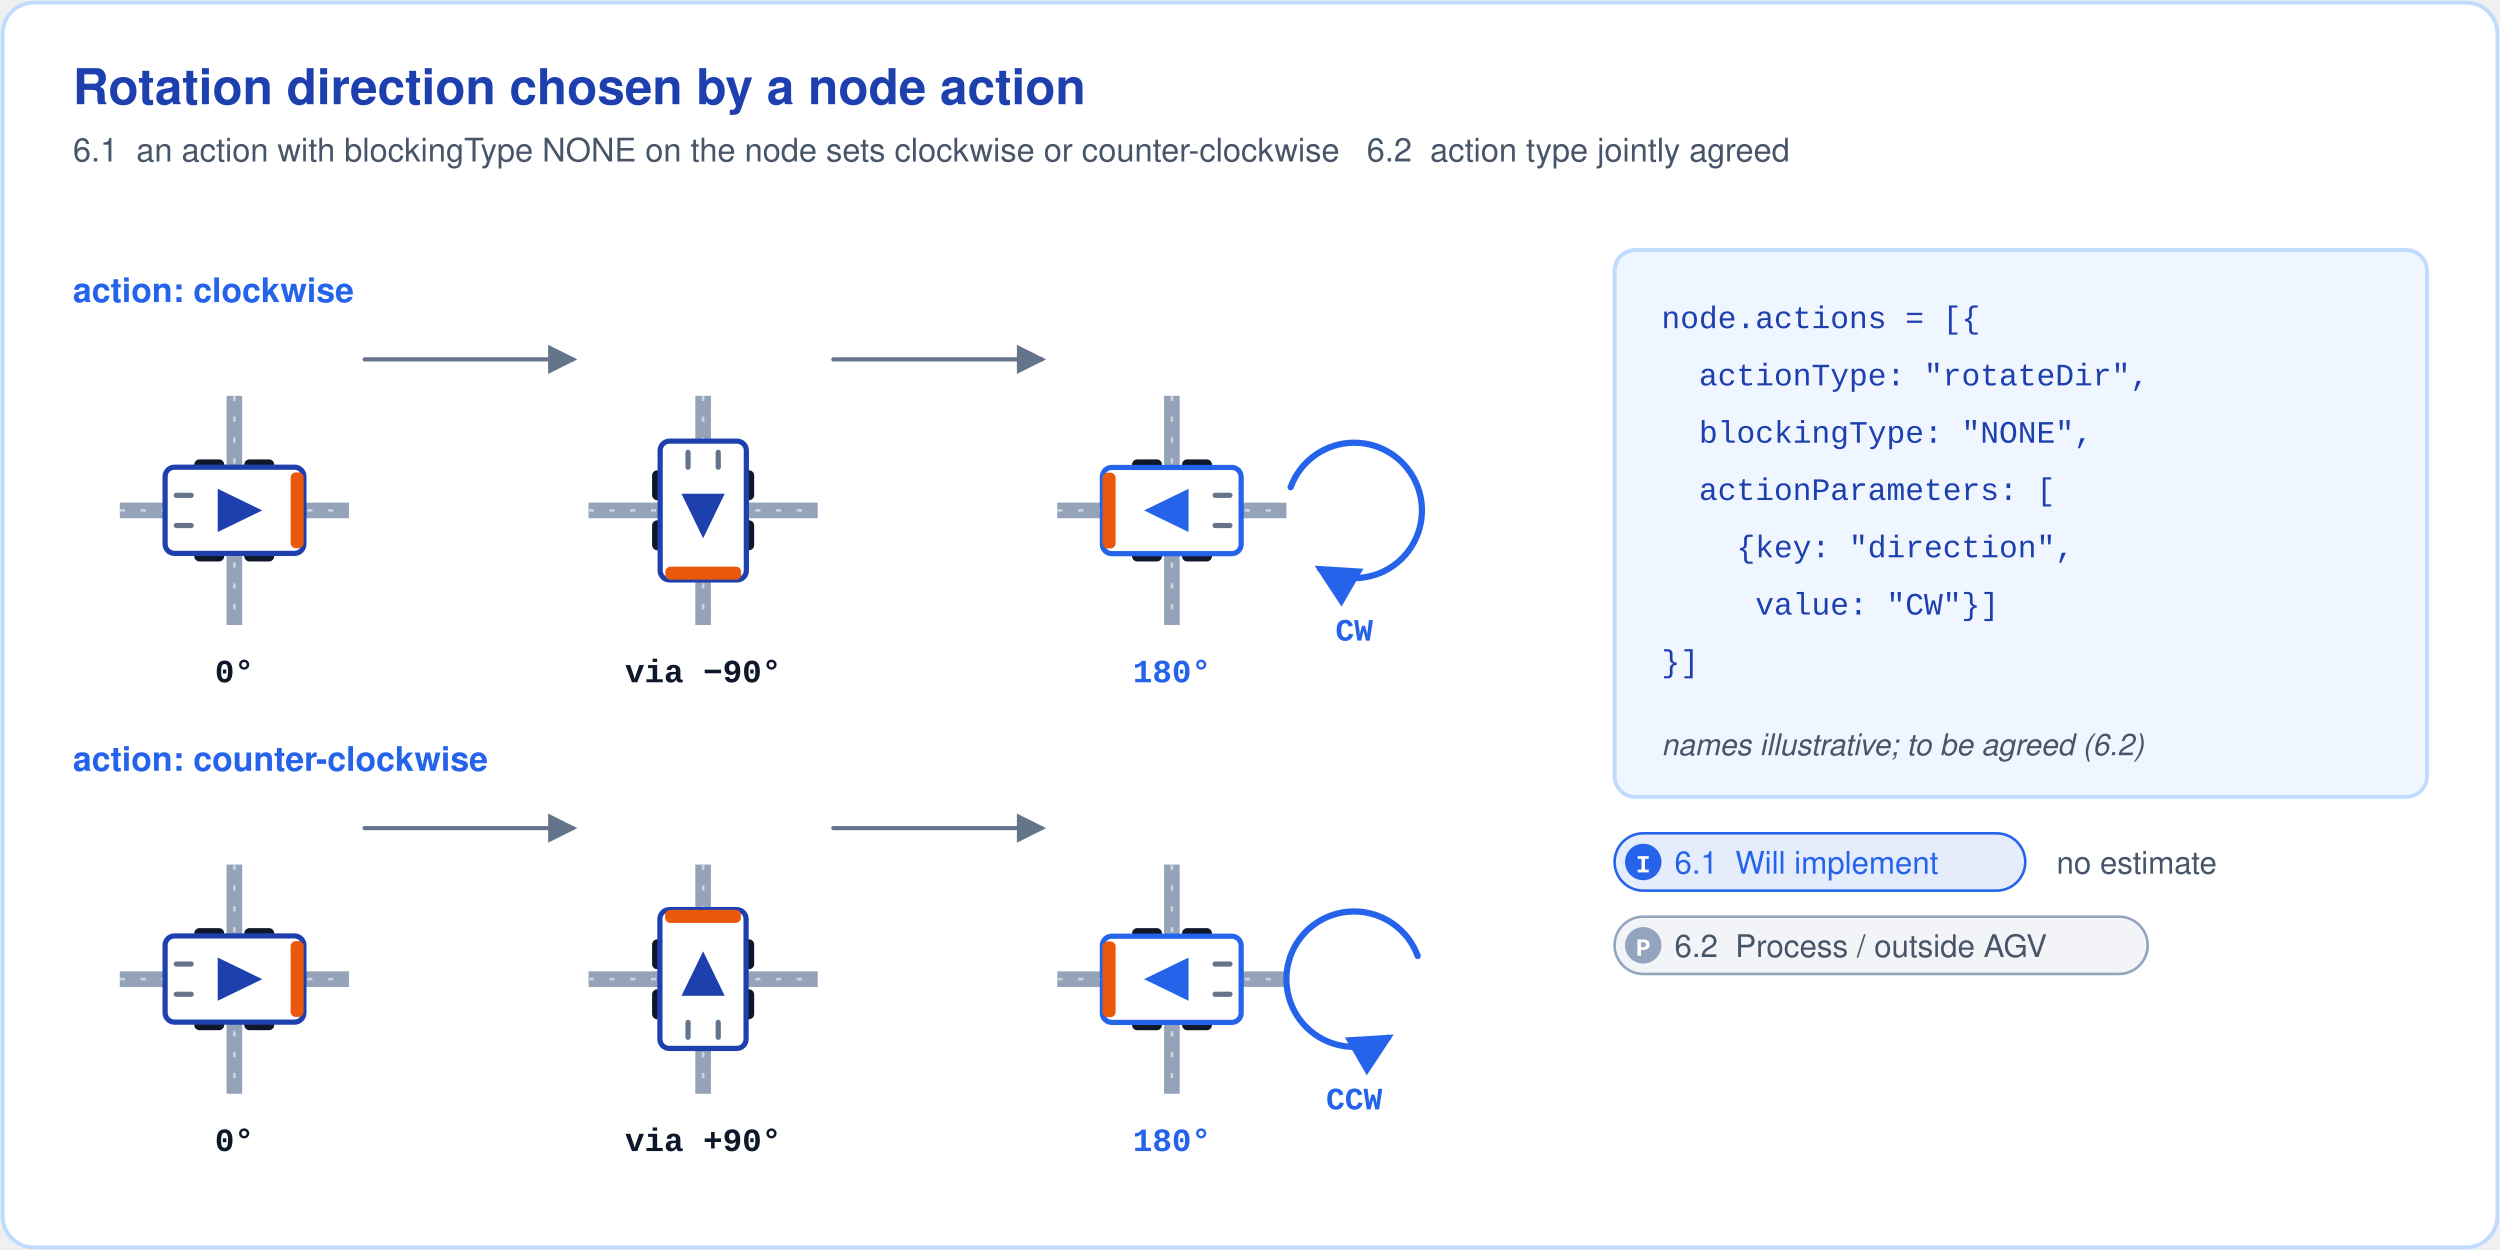
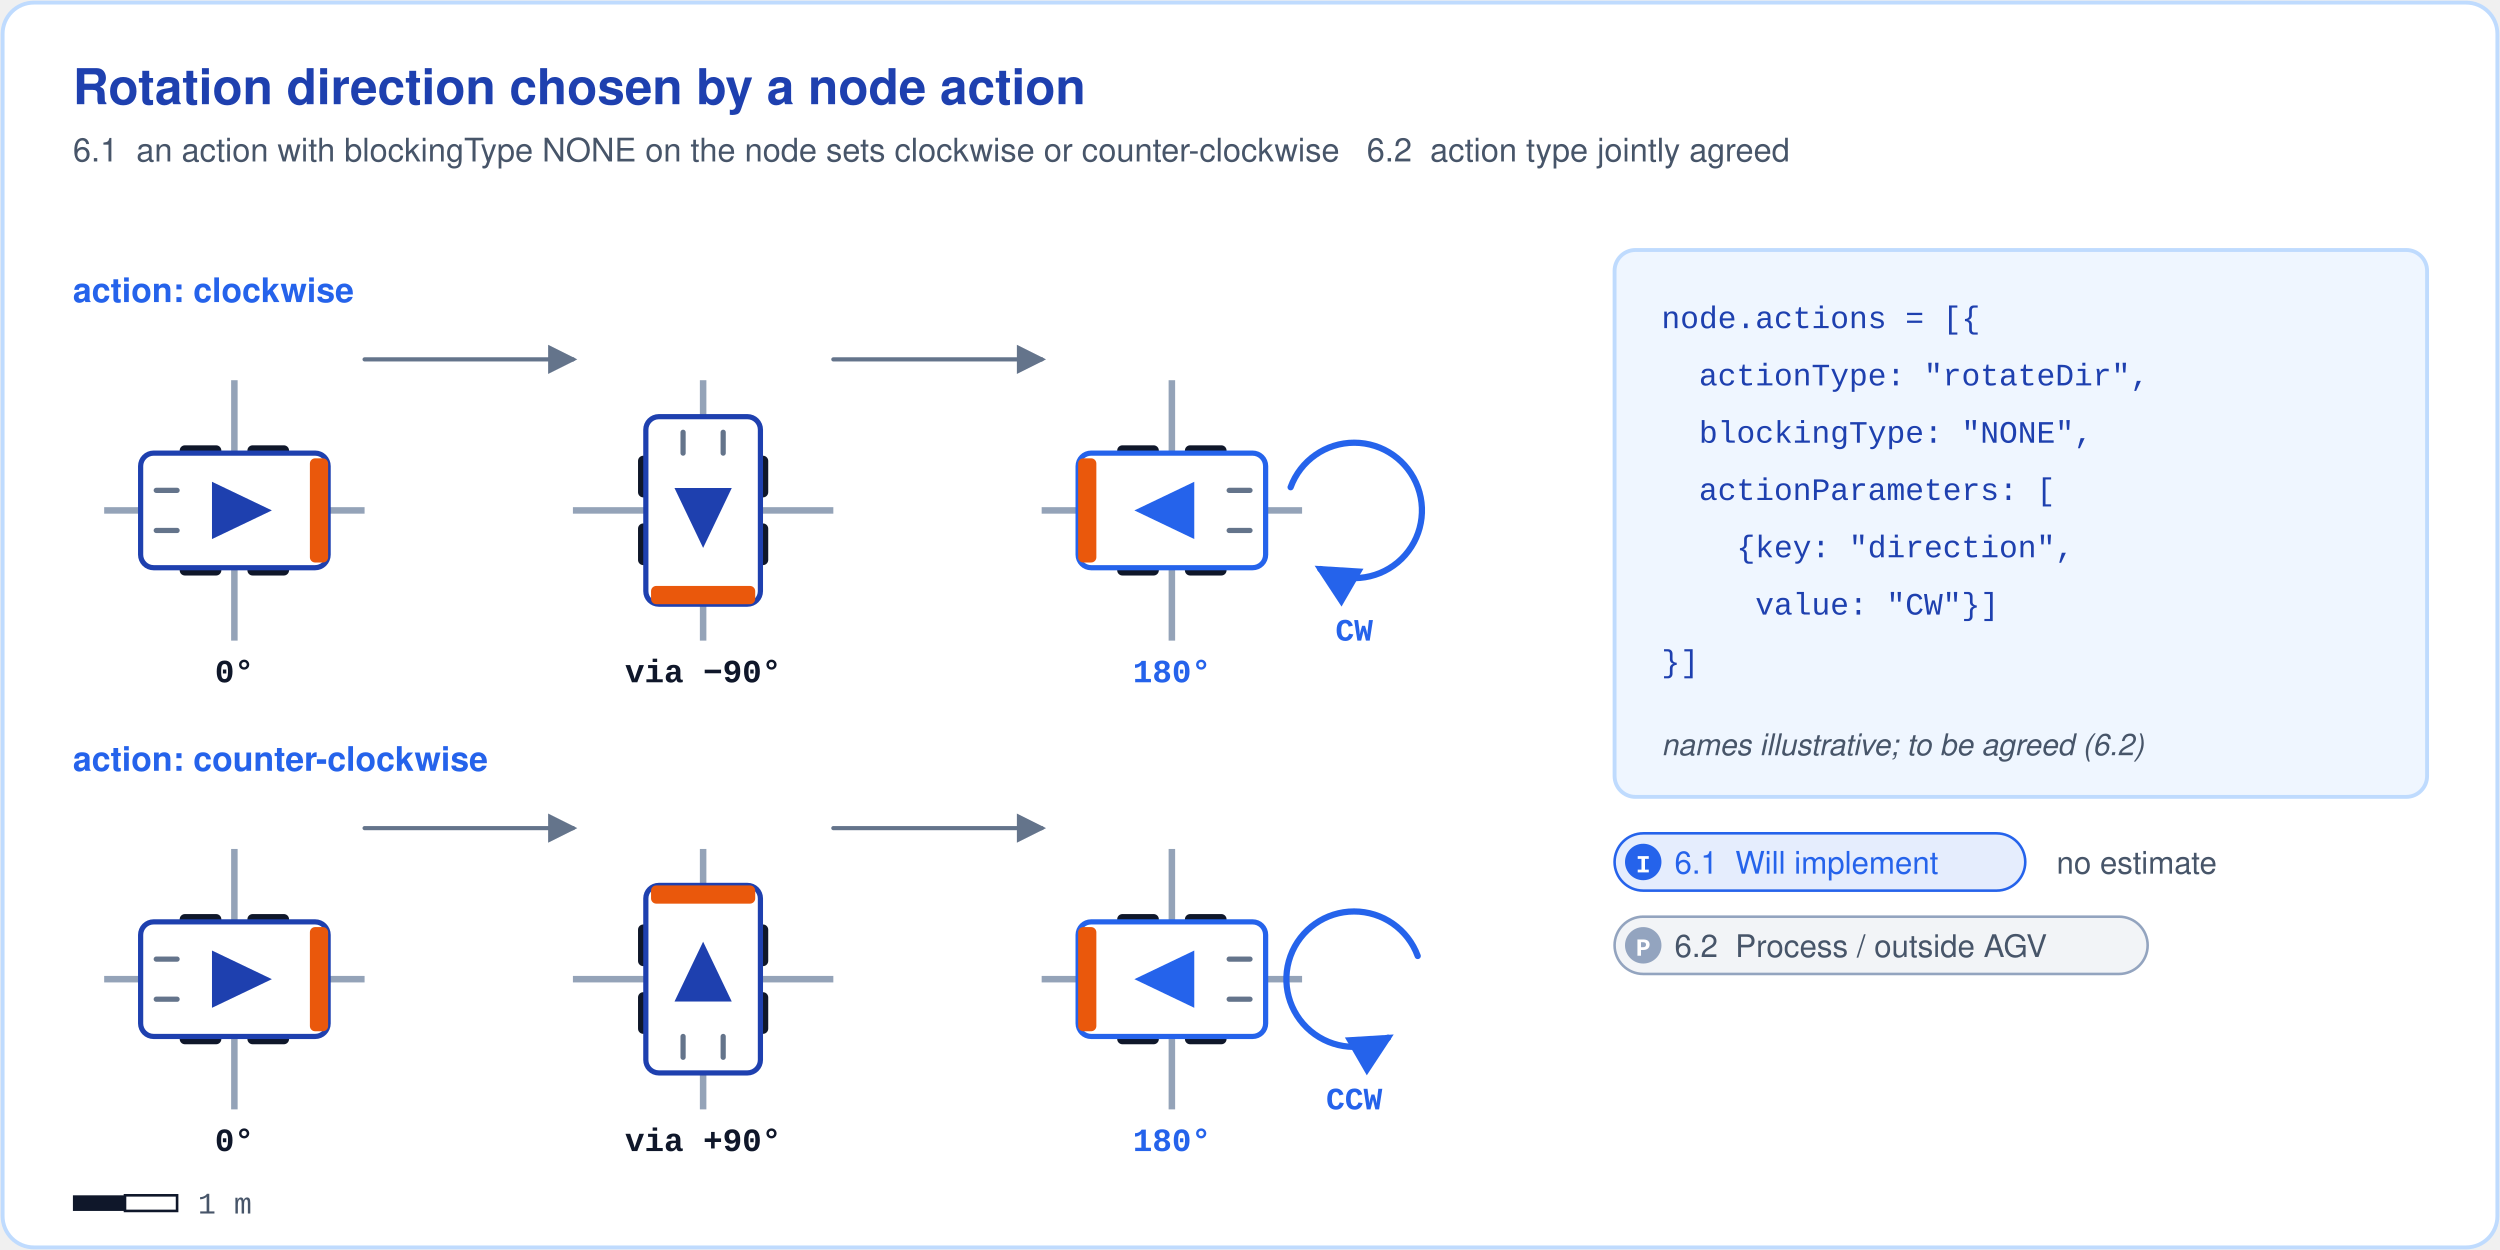
<svg xmlns="http://www.w3.org/2000/svg" width="960" height="480" viewBox="0 0 960 480" role="img" aria-label="Rotation direction chosen by a node action">
  <defs>
    <marker id="ah-primary" viewBox="0 0 10 10" refX="8.5" refY="5" markerWidth="7" markerHeight="7" orient="auto-start-reverse">
      <path d="M0,0 L10,5 L0,10 z" fill="#2563EB" />
    </marker>
    <marker id="ah-secondary" viewBox="0 0 10 10" refX="8.5" refY="5" markerWidth="7" markerHeight="7" orient="auto-start-reverse">
      <path d="M0,0 L10,5 L0,10 z" fill="#3B82F6" />
    </marker>
    <marker id="ah-accent" viewBox="0 0 10 10" refX="8.5" refY="5" markerWidth="7" markerHeight="7" orient="auto-start-reverse">
      <path d="M0,0 L10,5 L0,10 z" fill="#EA580C" />
    </marker>
    <marker id="ah-bg" viewBox="0 0 10 10" refX="8.5" refY="5" markerWidth="7" markerHeight="7" orient="auto-start-reverse">
      <path d="M0,0 L10,5 L0,10 z" fill="#EFF6FF" />
    </marker>
    <marker id="ah-fg" viewBox="0 0 10 10" refX="8.5" refY="5" markerWidth="7" markerHeight="7" orient="auto-start-reverse">
      <path d="M0,0 L10,5 L0,10 z" fill="#1E40AF" />
    </marker>
    <marker id="ah-card" viewBox="0 0 10 10" refX="8.5" refY="5" markerWidth="7" markerHeight="7" orient="auto-start-reverse">
      <path d="M0,0 L10,5 L0,10 z" fill="#FFFFFF" />
    </marker>
    <marker id="ah-muted" viewBox="0 0 10 10" refX="8.5" refY="5" markerWidth="7" markerHeight="7" orient="auto-start-reverse">
      <path d="M0,0 L10,5 L0,10 z" fill="#E9EFF8" />
    </marker>
    <marker id="ah-mutedfg" viewBox="0 0 10 10" refX="8.5" refY="5" markerWidth="7" markerHeight="7" orient="auto-start-reverse">
      <path d="M0,0 L10,5 L0,10 z" fill="#475569" />
    </marker>
    <marker id="ah-border" viewBox="0 0 10 10" refX="8.5" refY="5" markerWidth="7" markerHeight="7" orient="auto-start-reverse">
      <path d="M0,0 L10,5 L0,10 z" fill="#BFDBFE" />
    </marker>
    <marker id="ah-red" viewBox="0 0 10 10" refX="8.5" refY="5" markerWidth="7" markerHeight="7" orient="auto-start-reverse">
      <path d="M0,0 L10,5 L0,10 z" fill="#DC2626" />
    </marker>
    <marker id="ah-green" viewBox="0 0 10 10" refX="8.5" refY="5" markerWidth="7" markerHeight="7" orient="auto-start-reverse">
      <path d="M0,0 L10,5 L0,10 z" fill="#15803D" />
    </marker>
    <marker id="ah-teal" viewBox="0 0 10 10" refX="8.5" refY="5" markerWidth="7" markerHeight="7" orient="auto-start-reverse">
      <path d="M0,0 L10,5 L0,10 z" fill="#0E7490" />
    </marker>
    <marker id="ah-slate" viewBox="0 0 10 10" refX="8.5" refY="5" markerWidth="7" markerHeight="7" orient="auto-start-reverse">
      <path d="M0,0 L10,5 L0,10 z" fill="#64748B" />
    </marker>
    <marker id="ah-ink" viewBox="0 0 10 10" refX="8.5" refY="5" markerWidth="7" markerHeight="7" orient="auto-start-reverse">
      <path d="M0,0 L10,5 L0,10 z" fill="#0F172A" />
    </marker>
    <marker id="ah-tape" viewBox="0 0 10 10" refX="8.5" refY="5" markerWidth="7" markerHeight="7" orient="auto-start-reverse">
      <path d="M0,0 L10,5 L0,10 z" fill="#94A3B8" />
    </marker>
    <pattern id="hatch-red" width="8" height="8" patternUnits="userSpaceOnUse" patternTransform="rotate(45)">
      <rect width="8" height="8" fill="#DC2626" opacity="0.08" />
      <line x1="0" y1="0" x2="0" y2="8" stroke="#DC2626" stroke-width="2" opacity="0.35" />
    </pattern>
  </defs>
  <rect x="1" y="1" width="958" height="478" rx="12" fill="#FFFFFF" stroke="#BFDBFE" stroke-width="1.5" />
  <text x="28" y="40" font-family="'IBM Plex Sans', 'Segoe UI', Helvetica, Arial, sans-serif" font-size="19" font-weight="600" fill="#1E40AF" text-anchor="start" style="white-space:pre" xml:space="preserve">Rotation direction chosen by a node action</text>
  <text x="28" y="62" font-family="'IBM Plex Sans', 'Segoe UI', Helvetica, Arial, sans-serif" font-size="12.5" font-weight="400" fill="#475569" text-anchor="start" style="white-space:pre" xml:space="preserve">6.1  an action with blockingType NONE on the node sets clockwise or counter-clockwise   6.2  action type jointly agreed</text>
  <text x="28" y="116" font-family="'IBM Plex Sans', 'Segoe UI', Helvetica, Arial, sans-serif" font-size="13" font-weight="600" fill="#2563EB" text-anchor="start" style="white-space:pre" xml:space="preserve">action: clockwise</text>
-   <line x1="46" y1="196" x2="134" y2="196" stroke="#94A3B8" stroke-width="6" stroke-linecap="butt" />
-   <line x1="46" y1="196" x2="134" y2="196" stroke="#CBD5E1" stroke-width="1" stroke-linecap="butt" stroke-dasharray="2 6" />
-   <line x1="90" y1="152" x2="90" y2="240" stroke="#94A3B8" stroke-width="6" stroke-linecap="butt" />
-   <line x1="90" y1="152" x2="90" y2="240" stroke="#CBD5E1" stroke-width="1" stroke-linecap="butt" stroke-dasharray="2 6" />
+   <line x1="40" y1="196" x2="140" y2="196" stroke="#94A3B8" stroke-width="2.5" stroke-linecap="butt" />
+   <line x1="90" y1="146" x2="90" y2="246" stroke="#94A3B8" stroke-width="2.5" stroke-linecap="butt" />
  <circle cx="90" cy="196" r="4" fill="#1E40AF" stroke="#1E40AF" stroke-width="2" />
  <g transform="translate(90 196) rotate(0)">
-     <rect x="-15.4" y="-19.6" width="11.5" height="6" rx="2" fill="#0F172A" />
-     <rect x="-15.4" y="13.6" width="11.5" height="6" rx="2" fill="#0F172A" />
-     <rect x="3.8" y="-19.6" width="11.5" height="6" rx="2" fill="#0F172A" />
-     <rect x="3.8" y="13.6" width="11.5" height="6" rx="2" fill="#0F172A" />
-     <rect x="-26.6" y="-16.6" width="53.3" height="33.1" rx="3.6" fill="#FFFFFF" stroke="#1E40AF" stroke-width="2" />
-     <line x1="-22.3" y1="-5.8" x2="-16.6" y2="-5.8" stroke="#64748B" stroke-width="2" stroke-linecap="round" />
-     <line x1="-22.3" y1="5.8" x2="-16.6" y2="5.8" stroke="#64748B" stroke-width="2" stroke-linecap="round" />
-     <rect x="21.6" y="-14.6" width="5" height="29.1" rx="2" fill="#EA580C" />
-     <path d="M -6.4 -8.3 L 10.7 0 L -6.4 8.3 Z" fill="#1E40AF" />
+     <rect x="-21" y="-25" width="16" height="6" rx="2" fill="#0F172A" />
+     <rect x="-21" y="19" width="16" height="6" rx="2" fill="#0F172A" />
+     <rect x="5" y="-25" width="16" height="6" rx="2" fill="#0F172A" />
+     <rect x="5" y="19" width="16" height="6" rx="2" fill="#0F172A" />
+     <rect x="-36" y="-22" width="72" height="44" rx="5" fill="#FFFFFF" stroke="#1E40AF" stroke-width="2" />
+     <line x1="-30" y1="-7.7" x2="-22" y2="-7.7" stroke="#64748B" stroke-width="2" stroke-linecap="round" />
+     <line x1="-30" y1="7.7" x2="-22" y2="7.7" stroke="#64748B" stroke-width="2" stroke-linecap="round" />
+     <rect x="29" y="-20" width="7" height="40" rx="2" fill="#EA580C" />
+     <path d="M -8.6 -11 L 14.4 0 L -8.6 11 Z" fill="#1E40AF" />
  </g>
  <text x="90" y="262" font-family="'JetBrains Mono', Consolas, 'Courier New', monospace" font-size="12.5" font-weight="600" fill="#0F172A" text-anchor="middle" style="white-space:pre" xml:space="preserve">0°</text>
-   <line x1="226" y1="196" x2="314" y2="196" stroke="#94A3B8" stroke-width="6" stroke-linecap="butt" />
-   <line x1="226" y1="196" x2="314" y2="196" stroke="#CBD5E1" stroke-width="1" stroke-linecap="butt" stroke-dasharray="2 6" />
-   <line x1="270" y1="152" x2="270" y2="240" stroke="#94A3B8" stroke-width="6" stroke-linecap="butt" />
-   <line x1="270" y1="152" x2="270" y2="240" stroke="#CBD5E1" stroke-width="1" stroke-linecap="butt" stroke-dasharray="2 6" />
+   <line x1="220" y1="196" x2="320" y2="196" stroke="#94A3B8" stroke-width="2.5" stroke-linecap="butt" />
+   <line x1="270" y1="146" x2="270" y2="246" stroke="#94A3B8" stroke-width="2.5" stroke-linecap="butt" />
  <circle cx="270" cy="196" r="4" fill="#1E40AF" stroke="#1E40AF" stroke-width="2" />
  <g transform="translate(270 196) rotate(90)">
-     <rect x="-15.4" y="-19.6" width="11.5" height="6" rx="2" fill="#0F172A" />
-     <rect x="-15.4" y="13.6" width="11.5" height="6" rx="2" fill="#0F172A" />
-     <rect x="3.8" y="-19.6" width="11.5" height="6" rx="2" fill="#0F172A" />
-     <rect x="3.8" y="13.6" width="11.5" height="6" rx="2" fill="#0F172A" />
-     <rect x="-26.6" y="-16.6" width="53.3" height="33.1" rx="3.6" fill="#FFFFFF" stroke="#1E40AF" stroke-width="2" />
-     <line x1="-22.3" y1="-5.8" x2="-16.6" y2="-5.8" stroke="#64748B" stroke-width="2" stroke-linecap="round" />
-     <line x1="-22.3" y1="5.8" x2="-16.6" y2="5.8" stroke="#64748B" stroke-width="2" stroke-linecap="round" />
-     <rect x="21.6" y="-14.6" width="5" height="29.1" rx="2" fill="#EA580C" />
-     <path d="M -6.4 -8.3 L 10.7 0 L -6.4 8.3 Z" fill="#1E40AF" />
+     <rect x="-21" y="-25" width="16" height="6" rx="2" fill="#0F172A" />
+     <rect x="-21" y="19" width="16" height="6" rx="2" fill="#0F172A" />
+     <rect x="5" y="-25" width="16" height="6" rx="2" fill="#0F172A" />
+     <rect x="5" y="19" width="16" height="6" rx="2" fill="#0F172A" />
+     <rect x="-36" y="-22" width="72" height="44" rx="5" fill="#FFFFFF" stroke="#1E40AF" stroke-width="2" />
+     <line x1="-30" y1="-7.7" x2="-22" y2="-7.7" stroke="#64748B" stroke-width="2" stroke-linecap="round" />
+     <line x1="-30" y1="7.7" x2="-22" y2="7.7" stroke="#64748B" stroke-width="2" stroke-linecap="round" />
+     <rect x="29" y="-20" width="7" height="40" rx="2" fill="#EA580C" />
+     <path d="M -8.6 -11 L 14.4 0 L -8.6 11 Z" fill="#1E40AF" />
  </g>
  <text x="270" y="262" font-family="'JetBrains Mono', Consolas, 'Courier New', monospace" font-size="12.5" font-weight="600" fill="#0F172A" text-anchor="middle" style="white-space:pre" xml:space="preserve">via −90°</text>
  <line x1="140" y1="138" x2="220" y2="138" stroke="#64748B" stroke-width="1.6" stroke-linecap="round" marker-end="url(#ah-slate)" />
-   <line x1="406" y1="196" x2="494" y2="196" stroke="#94A3B8" stroke-width="6" stroke-linecap="butt" />
-   <line x1="406" y1="196" x2="494" y2="196" stroke="#CBD5E1" stroke-width="1" stroke-linecap="butt" stroke-dasharray="2 6" />
-   <line x1="450" y1="152" x2="450" y2="240" stroke="#94A3B8" stroke-width="6" stroke-linecap="butt" />
-   <line x1="450" y1="152" x2="450" y2="240" stroke="#CBD5E1" stroke-width="1" stroke-linecap="butt" stroke-dasharray="2 6" />
+   <line x1="400" y1="196" x2="500" y2="196" stroke="#94A3B8" stroke-width="2.5" stroke-linecap="butt" />
+   <line x1="450" y1="146" x2="450" y2="246" stroke="#94A3B8" stroke-width="2.5" stroke-linecap="butt" />
  <circle cx="450" cy="196" r="4" fill="#1E40AF" stroke="#1E40AF" stroke-width="2" />
  <g transform="translate(450 196) rotate(180)">
-     <rect x="-15.4" y="-19.6" width="11.5" height="6" rx="2" fill="#0F172A" />
-     <rect x="-15.4" y="13.6" width="11.5" height="6" rx="2" fill="#0F172A" />
-     <rect x="3.8" y="-19.6" width="11.5" height="6" rx="2" fill="#0F172A" />
-     <rect x="3.8" y="13.6" width="11.5" height="6" rx="2" fill="#0F172A" />
-     <rect x="-26.6" y="-16.6" width="53.3" height="33.1" rx="3.6" fill="#FFFFFF" stroke="#2563EB" stroke-width="2" />
-     <line x1="-22.3" y1="-5.8" x2="-16.6" y2="-5.8" stroke="#64748B" stroke-width="2" stroke-linecap="round" />
-     <line x1="-22.3" y1="5.8" x2="-16.6" y2="5.8" stroke="#64748B" stroke-width="2" stroke-linecap="round" />
-     <rect x="21.6" y="-14.6" width="5" height="29.1" rx="2" fill="#EA580C" />
-     <path d="M -6.4 -8.3 L 10.7 0 L -6.4 8.3 Z" fill="#2563EB" />
+     <rect x="-21" y="-25" width="16" height="6" rx="2" fill="#0F172A" />
+     <rect x="-21" y="19" width="16" height="6" rx="2" fill="#0F172A" />
+     <rect x="5" y="-25" width="16" height="6" rx="2" fill="#0F172A" />
+     <rect x="5" y="19" width="16" height="6" rx="2" fill="#0F172A" />
+     <rect x="-36" y="-22" width="72" height="44" rx="5" fill="#FFFFFF" stroke="#2563EB" stroke-width="2" />
+     <line x1="-30" y1="-7.7" x2="-22" y2="-7.7" stroke="#64748B" stroke-width="2" stroke-linecap="round" />
+     <line x1="-30" y1="7.7" x2="-22" y2="7.7" stroke="#64748B" stroke-width="2" stroke-linecap="round" />
+     <rect x="29" y="-20" width="7" height="40" rx="2" fill="#EA580C" />
+     <path d="M -8.6 -11 L 14.4 0 L -8.6 11 Z" fill="#2563EB" />
  </g>
  <text x="450" y="262" font-family="'JetBrains Mono', Consolas, 'Courier New', monospace" font-size="12.5" font-weight="600" fill="#2563EB" text-anchor="middle" style="white-space:pre" xml:space="preserve">180°</text>
  <line x1="320" y1="138" x2="400" y2="138" stroke="#64748B" stroke-width="1.6" stroke-linecap="round" marker-end="url(#ah-slate)" />
  <path d="M 495.6 187.1 A 26 26 0 1 1 507 218.5" fill="none" stroke="#2563EB" stroke-width="2.4" stroke-linecap="round" stroke-linejoin="round" marker-end="url(#ah-primary)" />
  <text x="520" y="246" font-family="'JetBrains Mono', Consolas, 'Courier New', monospace" font-size="12" font-weight="600" fill="#2563EB" text-anchor="middle" style="white-space:pre" xml:space="preserve">CW</text>
  <text x="28" y="296" font-family="'IBM Plex Sans', 'Segoe UI', Helvetica, Arial, sans-serif" font-size="13" font-weight="600" fill="#2563EB" text-anchor="start" style="white-space:pre" xml:space="preserve">action: counter-clockwise</text>
-   <line x1="46" y1="376" x2="134" y2="376" stroke="#94A3B8" stroke-width="6" stroke-linecap="butt" />
-   <line x1="46" y1="376" x2="134" y2="376" stroke="#CBD5E1" stroke-width="1" stroke-linecap="butt" stroke-dasharray="2 6" />
-   <line x1="90" y1="332" x2="90" y2="420" stroke="#94A3B8" stroke-width="6" stroke-linecap="butt" />
-   <line x1="90" y1="332" x2="90" y2="420" stroke="#CBD5E1" stroke-width="1" stroke-linecap="butt" stroke-dasharray="2 6" />
+   <line x1="40" y1="376" x2="140" y2="376" stroke="#94A3B8" stroke-width="2.5" stroke-linecap="butt" />
+   <line x1="90" y1="326" x2="90" y2="426" stroke="#94A3B8" stroke-width="2.5" stroke-linecap="butt" />
  <circle cx="90" cy="376" r="4" fill="#1E40AF" stroke="#1E40AF" stroke-width="2" />
  <g transform="translate(90 376) rotate(0)">
-     <rect x="-15.4" y="-19.6" width="11.5" height="6" rx="2" fill="#0F172A" />
-     <rect x="-15.4" y="13.6" width="11.5" height="6" rx="2" fill="#0F172A" />
-     <rect x="3.8" y="-19.6" width="11.5" height="6" rx="2" fill="#0F172A" />
-     <rect x="3.8" y="13.6" width="11.5" height="6" rx="2" fill="#0F172A" />
-     <rect x="-26.6" y="-16.6" width="53.3" height="33.1" rx="3.6" fill="#FFFFFF" stroke="#1E40AF" stroke-width="2" />
-     <line x1="-22.3" y1="-5.8" x2="-16.6" y2="-5.8" stroke="#64748B" stroke-width="2" stroke-linecap="round" />
-     <line x1="-22.3" y1="5.8" x2="-16.6" y2="5.8" stroke="#64748B" stroke-width="2" stroke-linecap="round" />
-     <rect x="21.6" y="-14.6" width="5" height="29.1" rx="2" fill="#EA580C" />
-     <path d="M -6.4 -8.3 L 10.7 0 L -6.4 8.3 Z" fill="#1E40AF" />
+     <rect x="-21" y="-25" width="16" height="6" rx="2" fill="#0F172A" />
+     <rect x="-21" y="19" width="16" height="6" rx="2" fill="#0F172A" />
+     <rect x="5" y="-25" width="16" height="6" rx="2" fill="#0F172A" />
+     <rect x="5" y="19" width="16" height="6" rx="2" fill="#0F172A" />
+     <rect x="-36" y="-22" width="72" height="44" rx="5" fill="#FFFFFF" stroke="#1E40AF" stroke-width="2" />
+     <line x1="-30" y1="-7.7" x2="-22" y2="-7.7" stroke="#64748B" stroke-width="2" stroke-linecap="round" />
+     <line x1="-30" y1="7.7" x2="-22" y2="7.7" stroke="#64748B" stroke-width="2" stroke-linecap="round" />
+     <rect x="29" y="-20" width="7" height="40" rx="2" fill="#EA580C" />
+     <path d="M -8.6 -11 L 14.4 0 L -8.6 11 Z" fill="#1E40AF" />
  </g>
  <text x="90" y="442" font-family="'JetBrains Mono', Consolas, 'Courier New', monospace" font-size="12.5" font-weight="600" fill="#0F172A" text-anchor="middle" style="white-space:pre" xml:space="preserve">0°</text>
-   <line x1="226" y1="376" x2="314" y2="376" stroke="#94A3B8" stroke-width="6" stroke-linecap="butt" />
-   <line x1="226" y1="376" x2="314" y2="376" stroke="#CBD5E1" stroke-width="1" stroke-linecap="butt" stroke-dasharray="2 6" />
-   <line x1="270" y1="332" x2="270" y2="420" stroke="#94A3B8" stroke-width="6" stroke-linecap="butt" />
-   <line x1="270" y1="332" x2="270" y2="420" stroke="#CBD5E1" stroke-width="1" stroke-linecap="butt" stroke-dasharray="2 6" />
+   <line x1="220" y1="376" x2="320" y2="376" stroke="#94A3B8" stroke-width="2.5" stroke-linecap="butt" />
+   <line x1="270" y1="326" x2="270" y2="426" stroke="#94A3B8" stroke-width="2.5" stroke-linecap="butt" />
  <circle cx="270" cy="376" r="4" fill="#1E40AF" stroke="#1E40AF" stroke-width="2" />
  <g transform="translate(270 376) rotate(-90)">
-     <rect x="-15.4" y="-19.6" width="11.5" height="6" rx="2" fill="#0F172A" />
-     <rect x="-15.4" y="13.6" width="11.5" height="6" rx="2" fill="#0F172A" />
-     <rect x="3.8" y="-19.6" width="11.5" height="6" rx="2" fill="#0F172A" />
-     <rect x="3.8" y="13.6" width="11.5" height="6" rx="2" fill="#0F172A" />
-     <rect x="-26.6" y="-16.6" width="53.3" height="33.1" rx="3.6" fill="#FFFFFF" stroke="#1E40AF" stroke-width="2" />
-     <line x1="-22.3" y1="-5.8" x2="-16.6" y2="-5.8" stroke="#64748B" stroke-width="2" stroke-linecap="round" />
-     <line x1="-22.3" y1="5.8" x2="-16.6" y2="5.8" stroke="#64748B" stroke-width="2" stroke-linecap="round" />
-     <rect x="21.6" y="-14.6" width="5" height="29.1" rx="2" fill="#EA580C" />
-     <path d="M -6.4 -8.3 L 10.7 0 L -6.4 8.3 Z" fill="#1E40AF" />
+     <rect x="-21" y="-25" width="16" height="6" rx="2" fill="#0F172A" />
+     <rect x="-21" y="19" width="16" height="6" rx="2" fill="#0F172A" />
+     <rect x="5" y="-25" width="16" height="6" rx="2" fill="#0F172A" />
+     <rect x="5" y="19" width="16" height="6" rx="2" fill="#0F172A" />
+     <rect x="-36" y="-22" width="72" height="44" rx="5" fill="#FFFFFF" stroke="#1E40AF" stroke-width="2" />
+     <line x1="-30" y1="-7.7" x2="-22" y2="-7.7" stroke="#64748B" stroke-width="2" stroke-linecap="round" />
+     <line x1="-30" y1="7.7" x2="-22" y2="7.7" stroke="#64748B" stroke-width="2" stroke-linecap="round" />
+     <rect x="29" y="-20" width="7" height="40" rx="2" fill="#EA580C" />
+     <path d="M -8.6 -11 L 14.4 0 L -8.6 11 Z" fill="#1E40AF" />
  </g>
  <text x="270" y="442" font-family="'JetBrains Mono', Consolas, 'Courier New', monospace" font-size="12.5" font-weight="600" fill="#0F172A" text-anchor="middle" style="white-space:pre" xml:space="preserve">via +90°</text>
  <line x1="140" y1="318" x2="220" y2="318" stroke="#64748B" stroke-width="1.6" stroke-linecap="round" marker-end="url(#ah-slate)" />
-   <line x1="406" y1="376" x2="494" y2="376" stroke="#94A3B8" stroke-width="6" stroke-linecap="butt" />
-   <line x1="406" y1="376" x2="494" y2="376" stroke="#CBD5E1" stroke-width="1" stroke-linecap="butt" stroke-dasharray="2 6" />
-   <line x1="450" y1="332" x2="450" y2="420" stroke="#94A3B8" stroke-width="6" stroke-linecap="butt" />
-   <line x1="450" y1="332" x2="450" y2="420" stroke="#CBD5E1" stroke-width="1" stroke-linecap="butt" stroke-dasharray="2 6" />
+   <line x1="400" y1="376" x2="500" y2="376" stroke="#94A3B8" stroke-width="2.5" stroke-linecap="butt" />
+   <line x1="450" y1="326" x2="450" y2="426" stroke="#94A3B8" stroke-width="2.5" stroke-linecap="butt" />
  <circle cx="450" cy="376" r="4" fill="#1E40AF" stroke="#1E40AF" stroke-width="2" />
  <g transform="translate(450 376) rotate(180)">
-     <rect x="-15.4" y="-19.6" width="11.5" height="6" rx="2" fill="#0F172A" />
-     <rect x="-15.4" y="13.6" width="11.5" height="6" rx="2" fill="#0F172A" />
-     <rect x="3.8" y="-19.6" width="11.5" height="6" rx="2" fill="#0F172A" />
-     <rect x="3.8" y="13.6" width="11.5" height="6" rx="2" fill="#0F172A" />
-     <rect x="-26.6" y="-16.6" width="53.3" height="33.1" rx="3.6" fill="#FFFFFF" stroke="#2563EB" stroke-width="2" />
-     <line x1="-22.3" y1="-5.8" x2="-16.6" y2="-5.8" stroke="#64748B" stroke-width="2" stroke-linecap="round" />
-     <line x1="-22.3" y1="5.8" x2="-16.6" y2="5.8" stroke="#64748B" stroke-width="2" stroke-linecap="round" />
-     <rect x="21.6" y="-14.6" width="5" height="29.1" rx="2" fill="#EA580C" />
-     <path d="M -6.4 -8.3 L 10.7 0 L -6.4 8.3 Z" fill="#2563EB" />
+     <rect x="-21" y="-25" width="16" height="6" rx="2" fill="#0F172A" />
+     <rect x="-21" y="19" width="16" height="6" rx="2" fill="#0F172A" />
+     <rect x="5" y="-25" width="16" height="6" rx="2" fill="#0F172A" />
+     <rect x="5" y="19" width="16" height="6" rx="2" fill="#0F172A" />
+     <rect x="-36" y="-22" width="72" height="44" rx="5" fill="#FFFFFF" stroke="#2563EB" stroke-width="2" />
+     <line x1="-30" y1="-7.7" x2="-22" y2="-7.7" stroke="#64748B" stroke-width="2" stroke-linecap="round" />
+     <line x1="-30" y1="7.7" x2="-22" y2="7.7" stroke="#64748B" stroke-width="2" stroke-linecap="round" />
+     <rect x="29" y="-20" width="7" height="40" rx="2" fill="#EA580C" />
+     <path d="M -8.6 -11 L 14.4 0 L -8.6 11 Z" fill="#2563EB" />
  </g>
  <text x="450" y="442" font-family="'JetBrains Mono', Consolas, 'Courier New', monospace" font-size="12.5" font-weight="600" fill="#2563EB" text-anchor="middle" style="white-space:pre" xml:space="preserve">180°</text>
  <line x1="320" y1="318" x2="400" y2="318" stroke="#64748B" stroke-width="1.6" stroke-linecap="round" marker-end="url(#ah-slate)" />
  <path d="M 544.4 367.1 A 26 26 0 1 0 533 398.5" fill="none" stroke="#2563EB" stroke-width="2.4" stroke-linecap="round" stroke-linejoin="round" marker-end="url(#ah-primary)" />
  <text x="520" y="426" font-family="'JetBrains Mono', Consolas, 'Courier New', monospace" font-size="12" font-weight="600" fill="#2563EB" text-anchor="middle" style="white-space:pre" xml:space="preserve">CCW</text>
  <rect x="620" y="96" width="312" height="210" rx="8" fill="#EFF6FF" stroke="#BFDBFE" stroke-width="1.5" />
  <text x="638" y="126" font-family="'JetBrains Mono', Consolas, 'Courier New', monospace" font-size="12" font-weight="400" fill="#1E40AF" text-anchor="start" style="white-space:pre" xml:space="preserve">node.actions = [{</text>
  <text x="638" y="148" font-family="'JetBrains Mono', Consolas, 'Courier New', monospace" font-size="12" font-weight="400" fill="#1E40AF" text-anchor="start" style="white-space:pre" xml:space="preserve">  actionType: "rotateDir",</text>
  <text x="638" y="170" font-family="'JetBrains Mono', Consolas, 'Courier New', monospace" font-size="12" font-weight="400" fill="#1E40AF" text-anchor="start" style="white-space:pre" xml:space="preserve">  blockingType: "NONE",</text>
  <text x="638" y="192" font-family="'JetBrains Mono', Consolas, 'Courier New', monospace" font-size="12" font-weight="400" fill="#1E40AF" text-anchor="start" style="white-space:pre" xml:space="preserve">  actionParameters: [</text>
  <text x="638" y="214" font-family="'JetBrains Mono', Consolas, 'Courier New', monospace" font-size="12" font-weight="400" fill="#1E40AF" text-anchor="start" style="white-space:pre" xml:space="preserve">    {key: "direction",</text>
  <text x="638" y="236" font-family="'JetBrains Mono', Consolas, 'Courier New', monospace" font-size="12" font-weight="400" fill="#1E40AF" text-anchor="start" style="white-space:pre" xml:space="preserve">     value: "CW"}]</text>
  <text x="638" y="258" font-family="'JetBrains Mono', Consolas, 'Courier New', monospace" font-size="12" font-weight="400" fill="#1E40AF" text-anchor="start" style="white-space:pre" xml:space="preserve">}]</text>
  <text x="638" y="290" font-family="'IBM Plex Sans', 'Segoe UI', Helvetica, Arial, sans-serif" font-size="11.5" font-weight="400" fill="#475569" text-anchor="start" style="white-space:pre" xml:space="preserve" font-style="italic">names illustrative; to be agreed (6.2)</text>
  <rect x="620" y="320" width="157.7" height="22" rx="11" fill="#2563EB" opacity="0.12" />
  <rect x="620" y="320" width="157.7" height="22" rx="11" fill="none" stroke="#2563EB" stroke-width="1" />
  <circle cx="631" cy="331" r="7" fill="#2563EB" />
  <text x="631" y="335" font-family="'JetBrains Mono', Consolas, 'Courier New', monospace" font-size="9.5" font-weight="700" fill="#FFFFFF" text-anchor="middle" style="white-space:pre" xml:space="preserve">I</text>
  <text x="643" y="335.5" font-family="'IBM Plex Sans', 'Segoe UI', Helvetica, Arial, sans-serif" font-size="12" font-weight="500" fill="#2563EB" text-anchor="start" style="white-space:pre" xml:space="preserve">6.1  Will implement</text>
  <text x="789.7" y="335.5" font-family="'IBM Plex Sans', 'Segoe UI', Helvetica, Arial, sans-serif" font-size="12" font-weight="400" fill="#475569" text-anchor="start" style="white-space:pre" xml:space="preserve">no estimate</text>
  <rect x="620" y="352" width="204.7" height="22" rx="11" fill="#93A4BF" opacity="0.12" />
  <rect x="620" y="352" width="204.7" height="22" rx="11" fill="none" stroke="#93A4BF" stroke-width="1" />
  <circle cx="631" cy="363" r="7" fill="#93A4BF" />
  <text x="631" y="367" font-family="'JetBrains Mono', Consolas, 'Courier New', monospace" font-size="9.5" font-weight="700" fill="#FFFFFF" text-anchor="middle" style="white-space:pre" xml:space="preserve">P</text>
  <text x="643" y="367.5" font-family="'IBM Plex Sans', 'Segoe UI', Helvetica, Arial, sans-serif" font-size="12" font-weight="500" fill="#475569" text-anchor="start" style="white-space:pre" xml:space="preserve">6.2  Process / outside AGV</text>
+   <rect x="28" y="459" width="20" height="6" rx="0" fill="#0F172A" />
+   <rect x="48" y="459" width="20" height="6" rx="0" fill="#FFFFFF" stroke="#0F172A" stroke-width="1" />
+   <text x="76" y="466" font-family="'JetBrains Mono', Consolas, 'Courier New', monospace" font-size="11.5" font-weight="400" fill="#475569" text-anchor="start" style="white-space:pre" xml:space="preserve">1 m</text>
</svg>
